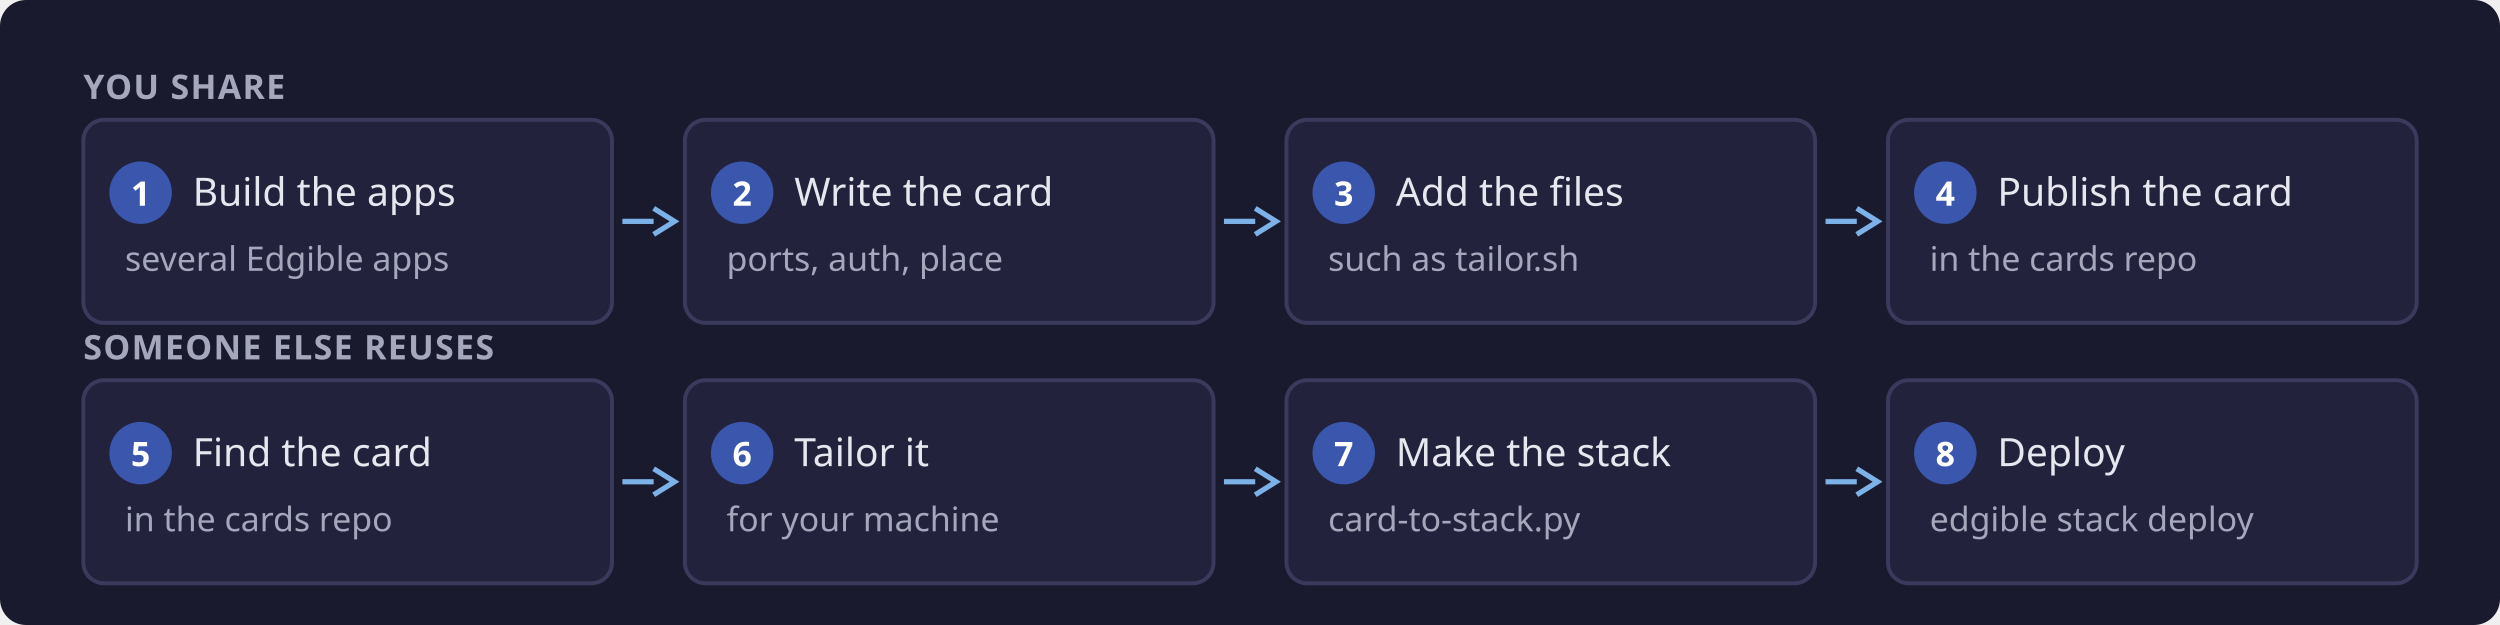
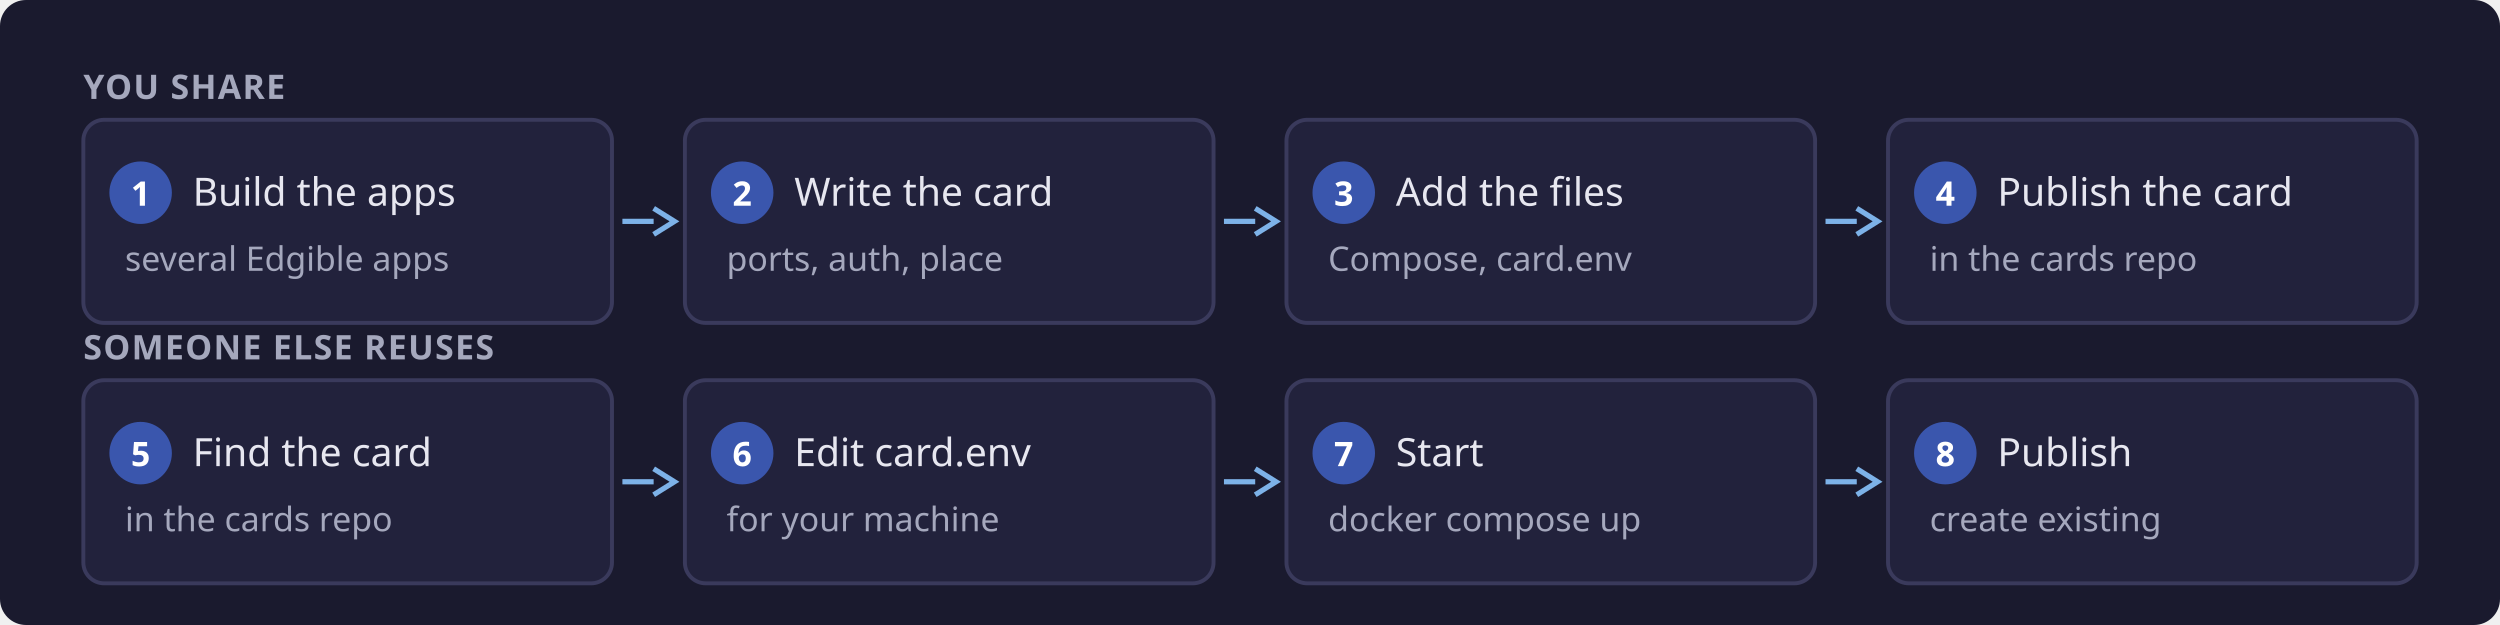
<svg xmlns="http://www.w3.org/2000/svg" viewBox="0 0 960 240" width="960" height="240" role="img" aria-labelledby="t d">
  <style>.label{font-family:Jost,system-ui,sans-serif;font-size:15px;fill:#e7e7f0}.small{font-family:Jost,system-ui,sans-serif;font-size:13px;fill:#a5a8bd}.head{font-family:Jost,system-ui,sans-serif;font-size:13px;font-weight:600;fill:#ffffff}.row{font-family:Jost,system-ui,sans-serif;font-size:13px;font-weight:600;fill:#a5a8bd;letter-spacing:.04em}.card{fill:#22223c;stroke:#3a3a5c;stroke-width:1.5}.step{cursor:help}</style>
  <rect x="0" y="0" width="960" height="240" rx="10" fill="#1a1a2e" />
  <text class="row" x="32" y="38">YOU SHARE</text>
  <g class="step">
    <rect class="card" x="32" y="46" width="203" height="78" rx="8" />
    <circle cx="54" cy="74" r="12" fill="#3a56ad" />
    <text class="head" x="54" y="79" text-anchor="middle">1</text>
    <text class="label" x="74" y="79">Build the apps</text>
    <text class="small" x="48" y="104">several Edgible apps</text>
  </g>
  <path d="M239 85 H251" fill="none" stroke="#7db2e8" stroke-width="2" />
  <path d="M251 80 L259 85 L251 90" fill="none" stroke="#7db2e8" stroke-width="2" />
  <g class="step">
    <rect class="card" x="263" y="46" width="203" height="78" rx="8" />
    <circle cx="285" cy="74" r="12" fill="#3a56ad" />
    <text class="head" x="285" y="79" text-anchor="middle">2</text>
    <text class="label" x="305" y="79">Write the card</text>
    <text class="small" x="279" y="104">ports, auth, place</text>
  </g>
  <path d="M470 85 H482" fill="none" stroke="#7db2e8" stroke-width="2" />
  <path d="M482 80 L490 85 L482 90" fill="none" stroke="#7db2e8" stroke-width="2" />
  <g class="step">
    <rect class="card" x="494" y="46" width="203" height="78" rx="8" />
    <circle cx="516" cy="74" r="12" fill="#3a56ad" />
    <text class="head" x="516" y="79" text-anchor="middle">3</text>
    <text class="label" x="536" y="79">Add the files</text>
-     <text class="small" x="510" y="104">such as tailor.sh</text>
+     <text class="small" x="510" y="104">Compose, card.env</text>
  </g>
  <path d="M701 85 H713" fill="none" stroke="#7db2e8" stroke-width="2" />
  <path d="M713 80 L721 85 L713 90" fill="none" stroke="#7db2e8" stroke-width="2" />
  <g class="step">
    <rect class="card" x="725" y="46" width="203" height="78" rx="8" />
    <circle cx="747" cy="74" r="12" fill="#3a56ad" />
    <text class="head" x="747" y="79" text-anchor="middle">4</text>
    <text class="label" x="767" y="79">Publish the card</text>
    <text class="small" x="741" y="104">in the cards repo</text>
  </g>
  <text class="row" x="32" y="138">SOMEONE ELSE REUSES</text>
  <g class="step">
    <rect class="card" x="32" y="146" width="203" height="78" rx="8" />
    <circle cx="54" cy="174" r="12" fill="#3a56ad" />
    <text class="head" x="54" y="179" text-anchor="middle">5</text>
    <text class="label" x="74" y="179">Find the card</text>
    <text class="small" x="48" y="204">in the cards repo</text>
  </g>
  <path d="M239 185 H251" fill="none" stroke="#7db2e8" stroke-width="2" />
  <path d="M251 180 L259 185 L251 190" fill="none" stroke="#7db2e8" stroke-width="2" />
  <g class="step">
    <rect class="card" x="263" y="146" width="203" height="78" rx="8" />
    <circle cx="285" cy="174" r="12" fill="#3a56ad" />
    <text class="head" x="285" y="179" text-anchor="middle">6</text>
-     <text class="label" x="305" y="179">Tailor it</text>
+     <text class="label" x="305" y="179">Edit card.env</text>
    <text class="small" x="279" y="204">for your machine</text>
  </g>
  <path d="M470 185 H482" fill="none" stroke="#7db2e8" stroke-width="2" />
  <path d="M482 180 L490 185 L482 190" fill="none" stroke="#7db2e8" stroke-width="2" />
  <g class="step">
    <rect class="card" x="494" y="146" width="203" height="78" rx="8" />
    <circle cx="516" cy="174" r="12" fill="#3a56ad" />
    <text class="head" x="516" y="179" text-anchor="middle">7</text>
-     <text class="label" x="536" y="179">Make the stack</text>
-     <text class="small" x="510" y="204">card-to-stack.py</text>
+     <text class="label" x="536" y="179">Start</text>
+     <text class="small" x="510" y="204">docker compose up</text>
  </g>
  <path d="M701 185 H713" fill="none" stroke="#7db2e8" stroke-width="2" />
  <path d="M713 180 L721 185 L713 190" fill="none" stroke="#7db2e8" stroke-width="2" />
  <g class="step">
    <rect class="card" x="725" y="146" width="203" height="78" rx="8" />
    <circle cx="747" cy="174" r="12" fill="#3a56ad" />
    <text class="head" x="747" y="179" text-anchor="middle">8</text>
-     <text class="label" x="767" y="179">Deploy</text>
-     <text class="small" x="741" y="204">edgible stack deploy</text>
+     <text class="label" x="767" y="179">Publish</text>
+     <text class="small" x="741" y="204">create existing</text>
  </g>
</svg>
